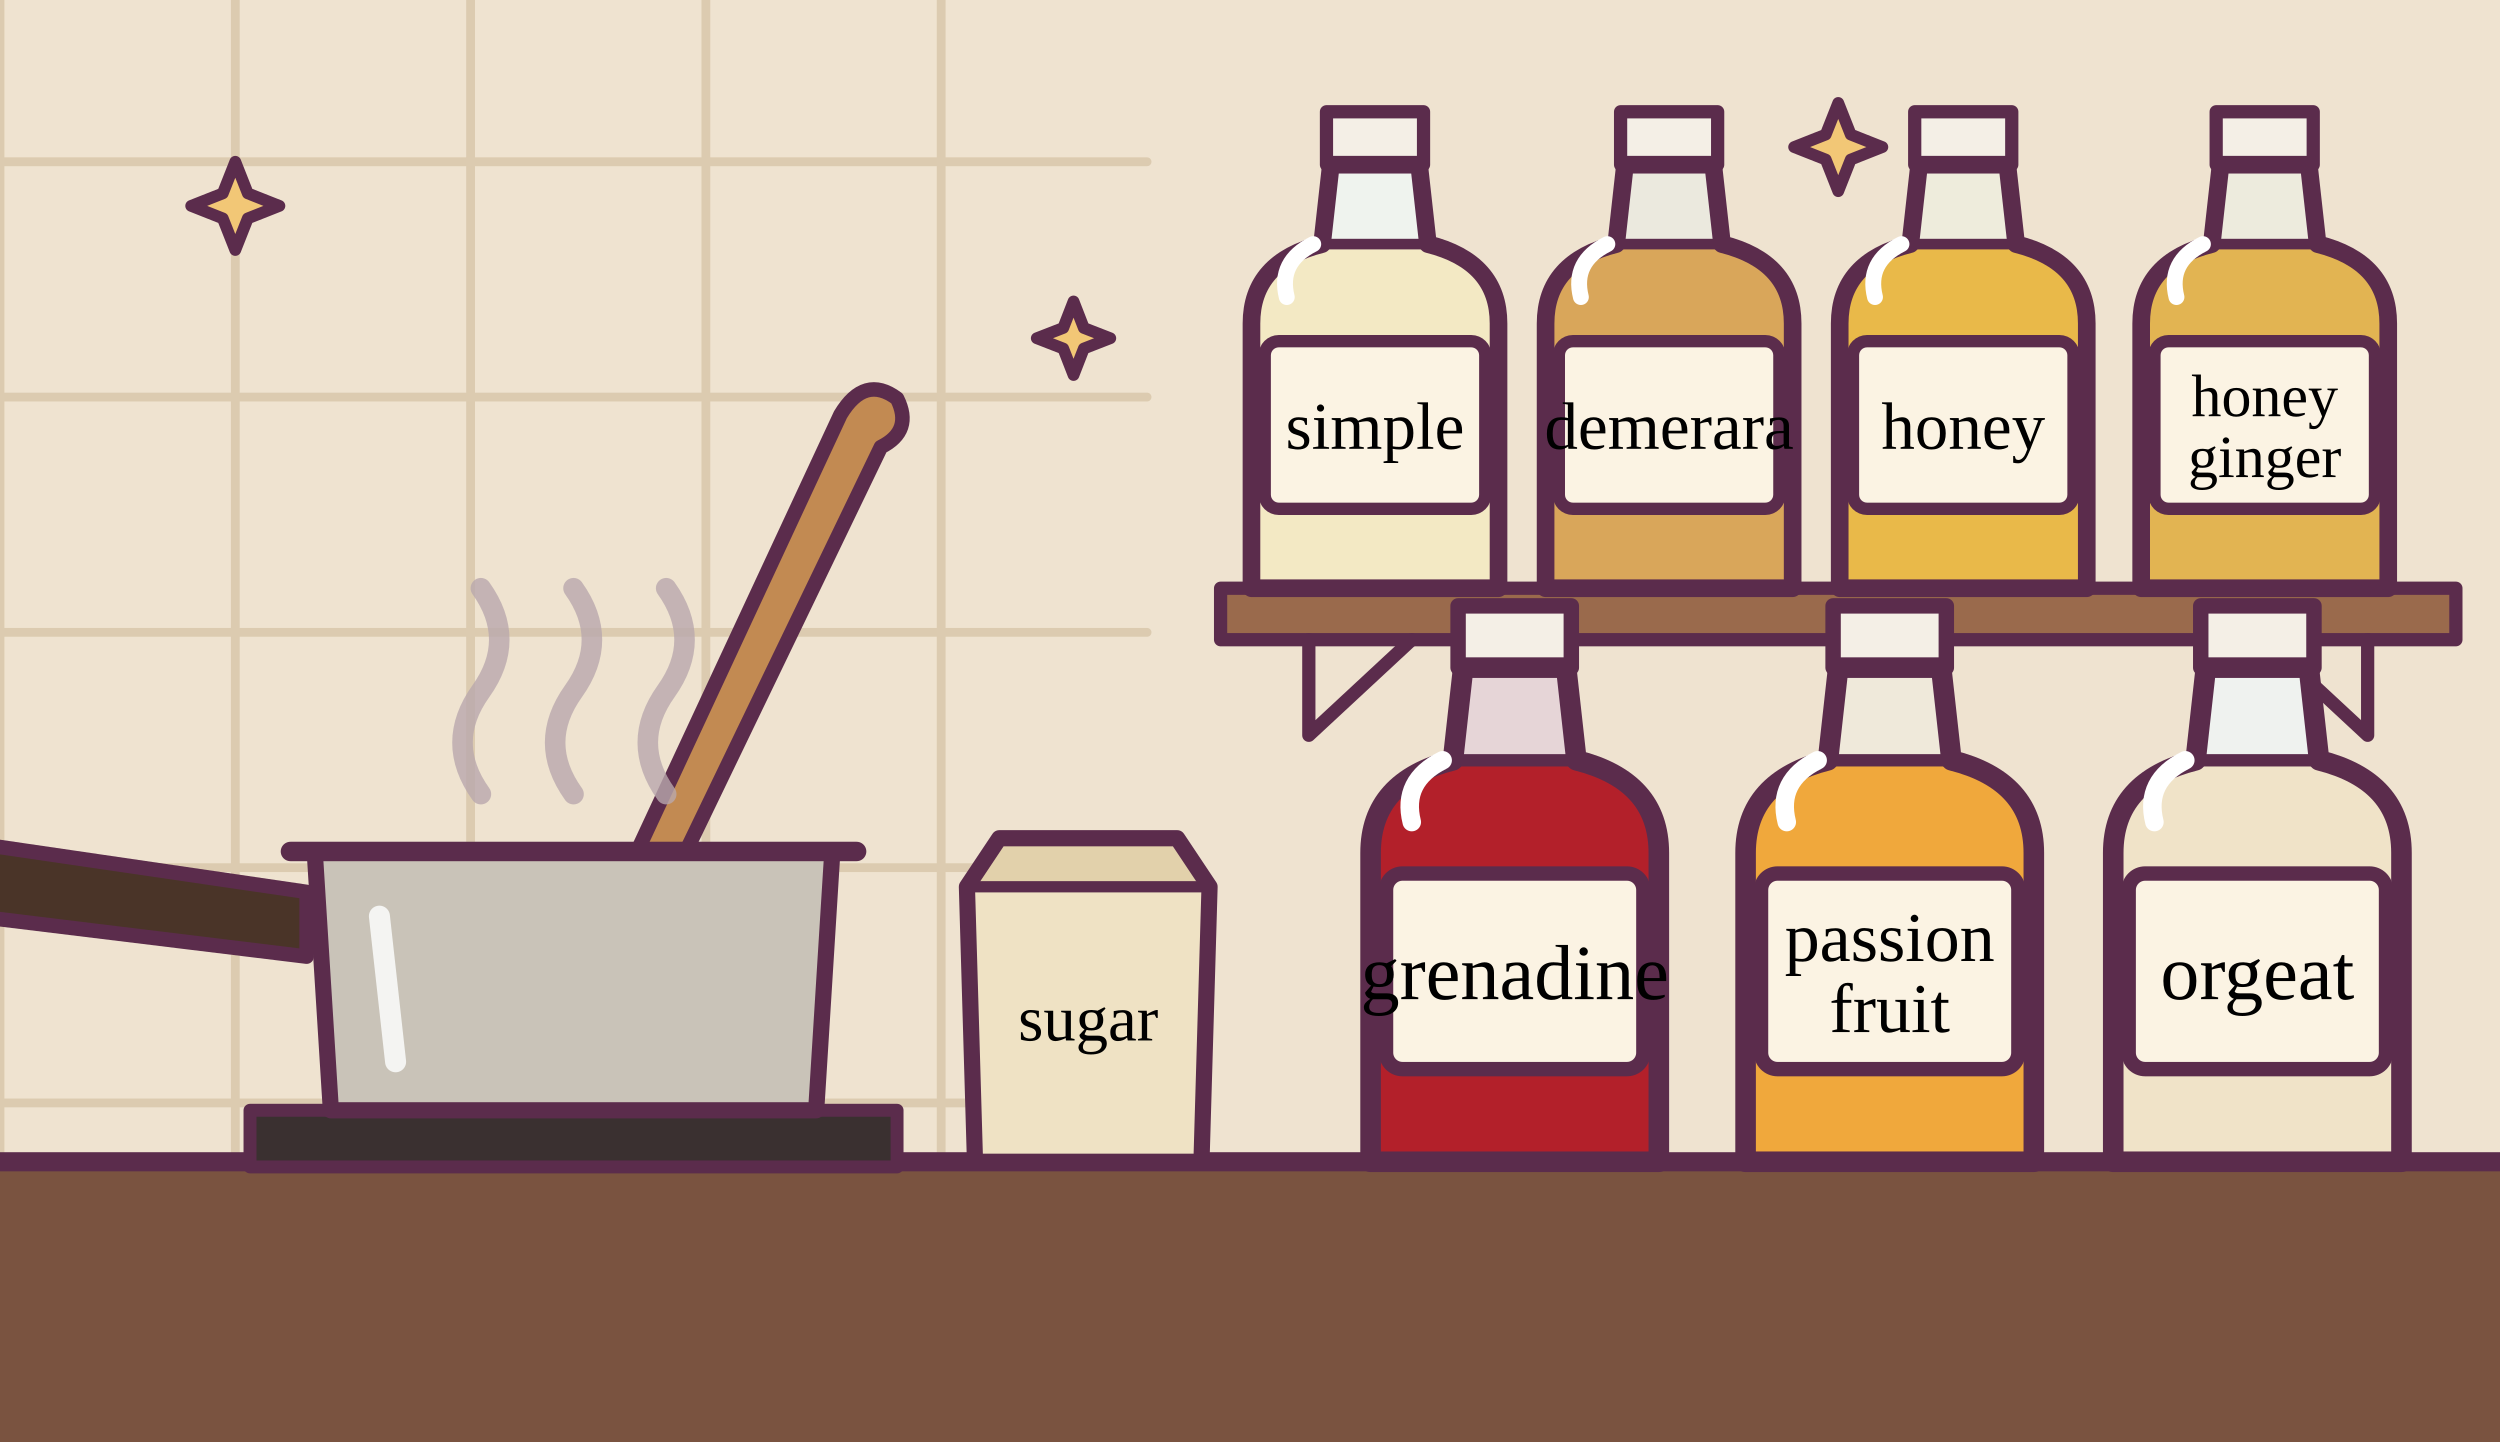
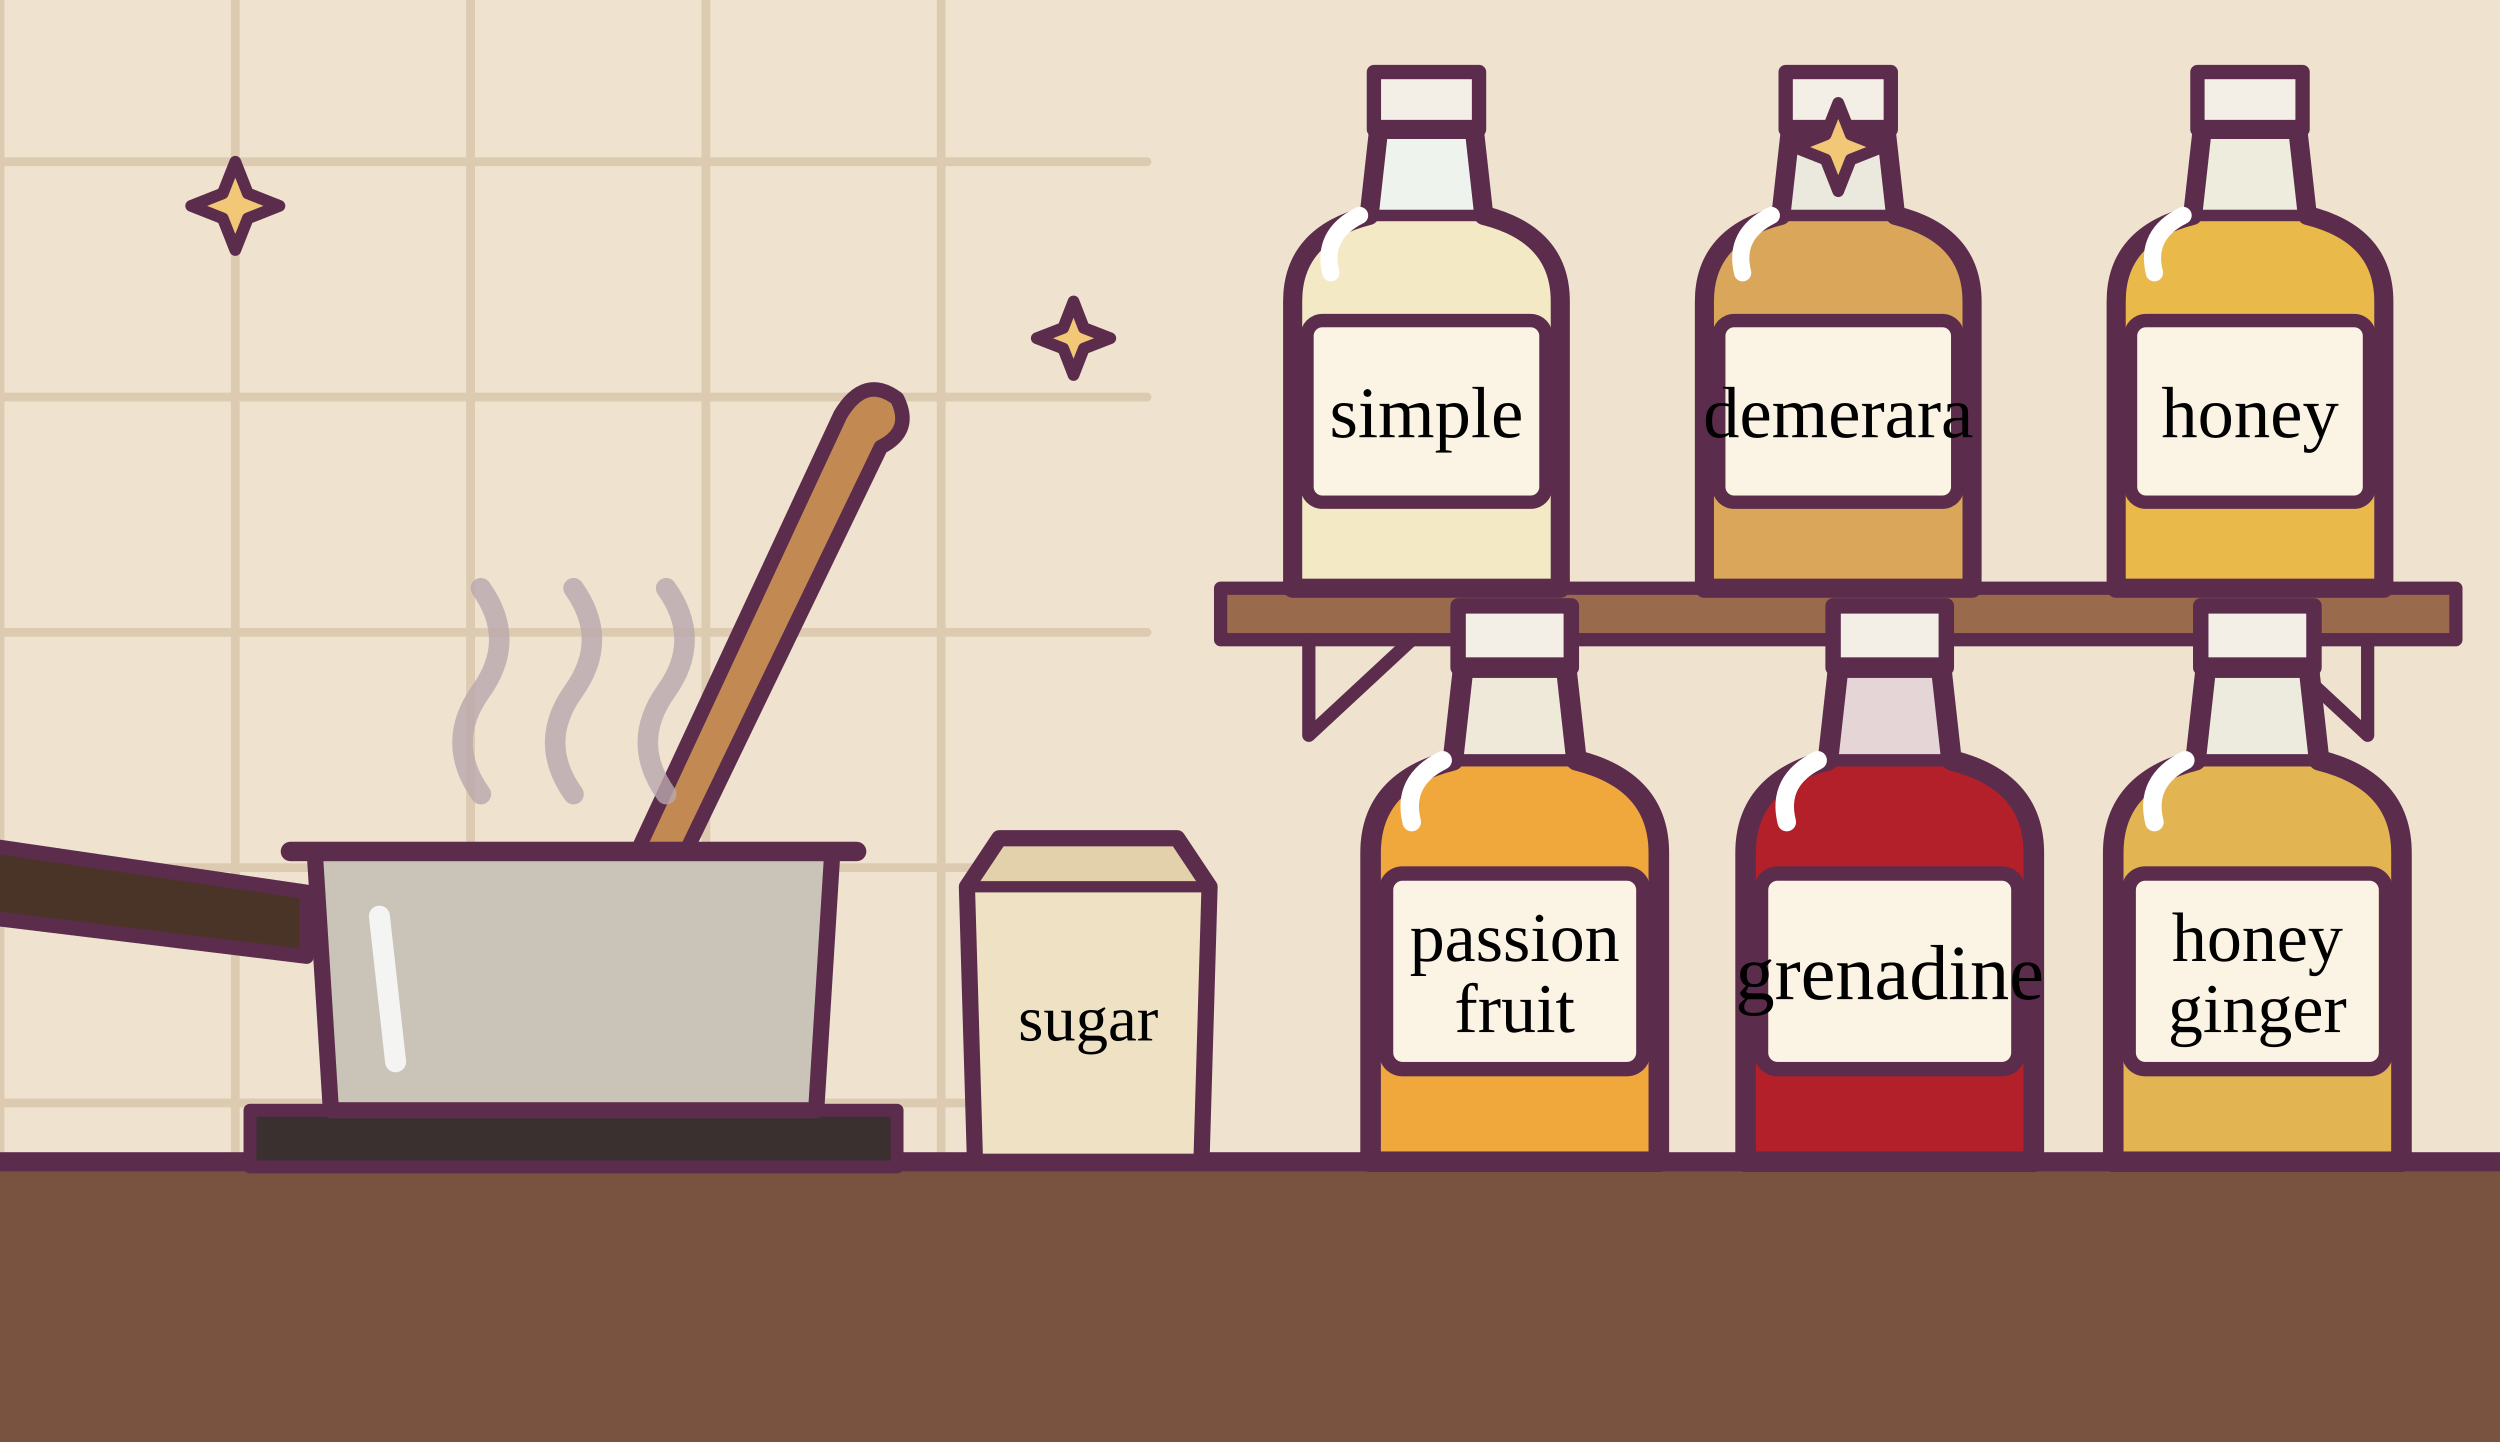
- <svg viewBox="0 0 340 196" role="img" aria-label="A pot of syrup steaming on the stove, a wooden spoon stirring it, and a bag of sugar beside it. On the shelf and the counter, seven bottles of homemade syrup: simple, demerara, honey, honey ginger, grenadine, passion fruit and orgeat.">
+ <svg viewBox="0 0 340 196" role="img" aria-label="A pot of syrup steaming on the stove, a wooden spoon stirring it, and a bag of sugar beside it. On the shelf and the counter, six bottles of homemade syrup: simple, demerara, honey, passion fruit, grenadine and honey ginger.">
  <g transform="translate(-30 -20)">
    <g filter="url(#wash)">
      <rect x="0" y="0" width="400" height="236" fill="#efe3d0" />
      <rect x="0" y="178" width="400" height="58" fill="#7a5340" />
    </g>
    <g filter="url(#crayon)" fill="none" stroke="#dccbb0" stroke-width="1.2" stroke-linecap="round" stroke-linejoin="round">
      <path d="M30 20 V178" />
      <path d="M62 20 V178" />
      <path d="M94 20 V178" />
      <path d="M126 20 V178" />
      <path d="M158 20 V178" />
      <path d="M30 42 H186" />
      <path d="M30 74 H186" />
      <path d="M30 106 H186" />
      <path d="M30 138 H186" />
      <path d="M30 170 H186" />
    </g>
    <g filter="url(#crayon)" fill="none" stroke="#5b2c4c" stroke-width="2.6" stroke-linecap="round" stroke-linejoin="round">
      <path d="M0 178 H400" />
    </g>
    <g filter="url(#wash)">
      <path d="M196 100 H364 V107 H196Z" fill="#9a6a4c" />
    </g>
    <g filter="url(#crayon)" fill="none" stroke="#5b2c4c" stroke-width="2.6" stroke-linecap="round" stroke-linejoin="round">
      <path d="M196 100 H364 V107 H196Z" stroke-width="1.8" />
      <path d="M208 107 L208 120 L222 107 M352 107 L352 120 L338 107" stroke-width="1.8" />
    </g>
-     <g transform="translate(217 100) scale(1.2)">
+     <g transform="translate(224 100) scale(1.3)">
      <g filter="url(#wash)">
        <path d="M-14 0 L-14 -30 Q-14 -37 -6 -39 L-5 -48 L5 -48 L6 -39 Q14 -37 14 -30 L14 0Z" fill="#f3e9c4" />
        <path d="M-5 -48 L5 -48 L6 -39 L-6 -39Z" fill="#eef4f6" opacity=".85" />
        <path d="M-5.5 -54 h11 v6 h-11Z" fill="#f4efe6" />
        <rect x="-12.5" y="-28" width="25" height="19" rx="1.6" fill="#fbf3e3" />
      </g>
      <g filter="url(#crayon)" fill="none" stroke="#5b2c4c" stroke-width="2.6" stroke-linecap="round" stroke-linejoin="round">
        <path d="M-14 0 L-14 -30 Q-14 -37 -6 -39 L-5 -48 L5 -48 L6 -39 Q14 -37 14 -30 L14 0Z" stroke-width="2" />
        <path d="M-5.5 -54 h11 v6 h-11Z" stroke-width="1.5" />
        <path d="M-6 -39 H6" stroke-width="1.2" />
        <rect x="-12.5" y="-28" width="25" height="19" rx="1.6" stroke-width="1.4" />
        <path d="M-10 -33 q-1 -4 3 -6" stroke="#ffffff" stroke-width="1.8" />
      </g>
      <text class="letter" x="0" y="-15.8" font-size="7.6" text-anchor="middle" textLength="22" lengthAdjust="spacingAndGlyphs">simple</text>
    </g>
-     <g transform="translate(257 100) scale(1.2)">
+     <g transform="translate(280 100) scale(1.3)">
      <g filter="url(#wash)">
        <path d="M-14 0 L-14 -30 Q-14 -37 -6 -39 L-5 -48 L5 -48 L6 -39 Q14 -37 14 -30 L14 0Z" fill="#d9a65a" />
        <path d="M-5 -48 L5 -48 L6 -39 L-6 -39Z" fill="#eef4f6" opacity=".85" />
        <path d="M-5.5 -54 h11 v6 h-11Z" fill="#f4efe6" />
        <rect x="-12.5" y="-28" width="25" height="19" rx="1.6" fill="#fbf3e3" />
      </g>
      <g filter="url(#crayon)" fill="none" stroke="#5b2c4c" stroke-width="2.6" stroke-linecap="round" stroke-linejoin="round">
        <path d="M-14 0 L-14 -30 Q-14 -37 -6 -39 L-5 -48 L5 -48 L6 -39 Q14 -37 14 -30 L14 0Z" stroke-width="2" />
        <path d="M-5.5 -54 h11 v6 h-11Z" stroke-width="1.5" />
        <path d="M-6 -39 H6" stroke-width="1.2" />
        <rect x="-12.5" y="-28" width="25" height="19" rx="1.6" stroke-width="1.4" />
        <path d="M-10 -33 q-1 -4 3 -6" stroke="#ffffff" stroke-width="1.8" />
      </g>
      <text class="letter" x="0" y="-15.8" font-size="7.6" text-anchor="middle" textLength="22" lengthAdjust="spacingAndGlyphs">demerara</text>
    </g>
-     <g transform="translate(297 100) scale(1.2)">
+     <g transform="translate(336 100) scale(1.3)">
      <g filter="url(#wash)">
        <path d="M-14 0 L-14 -30 Q-14 -37 -6 -39 L-5 -48 L5 -48 L6 -39 Q14 -37 14 -30 L14 0Z" fill="#e9b949" />
        <path d="M-5 -48 L5 -48 L6 -39 L-6 -39Z" fill="#eef4f6" opacity=".85" />
        <path d="M-5.5 -54 h11 v6 h-11Z" fill="#f4efe6" />
        <rect x="-12.5" y="-28" width="25" height="19" rx="1.6" fill="#fbf3e3" />
      </g>
      <g filter="url(#crayon)" fill="none" stroke="#5b2c4c" stroke-width="2.6" stroke-linecap="round" stroke-linejoin="round">
        <path d="M-14 0 L-14 -30 Q-14 -37 -6 -39 L-5 -48 L5 -48 L6 -39 Q14 -37 14 -30 L14 0Z" stroke-width="2" />
        <path d="M-5.5 -54 h11 v6 h-11Z" stroke-width="1.5" />
        <path d="M-6 -39 H6" stroke-width="1.2" />
        <rect x="-12.5" y="-28" width="25" height="19" rx="1.6" stroke-width="1.4" />
        <path d="M-10 -33 q-1 -4 3 -6" stroke="#ffffff" stroke-width="1.8" />
      </g>
      <text class="letter" x="0" y="-15.8" font-size="7.6" text-anchor="middle">honey</text>
    </g>
-     <g transform="translate(338 100) scale(1.2)">
-       <g filter="url(#wash)">
-         <path d="M-14 0 L-14 -30 Q-14 -37 -6 -39 L-5 -48 L5 -48 L6 -39 Q14 -37 14 -30 L14 0Z" fill="#e2b452" />
-         <path d="M-5 -48 L5 -48 L6 -39 L-6 -39Z" fill="#eef4f6" opacity=".85" />
-         <path d="M-5.5 -54 h11 v6 h-11Z" fill="#f4efe6" />
-         <rect x="-12.5" y="-28" width="25" height="19" rx="1.6" fill="#fbf3e3" />
-       </g>
-       <g filter="url(#crayon)" fill="none" stroke="#5b2c4c" stroke-width="2.6" stroke-linecap="round" stroke-linejoin="round">
-         <path d="M-14 0 L-14 -30 Q-14 -37 -6 -39 L-5 -48 L5 -48 L6 -39 Q14 -37 14 -30 L14 0Z" stroke-width="2" />
-         <path d="M-5.5 -54 h11 v6 h-11Z" stroke-width="1.5" />
-         <path d="M-6 -39 H6" stroke-width="1.2" />
-         <rect x="-12.5" y="-28" width="25" height="19" rx="1.6" stroke-width="1.4" />
-         <path d="M-10 -33 q-1 -4 3 -6" stroke="#ffffff" stroke-width="1.8" />
-       </g>
-       <text class="letter" x="0" y="-19.5" font-size="6.8" text-anchor="middle">honey</text>
-       <text class="letter" x="0" y="-12.6" font-size="6.8" text-anchor="middle">ginger</text>
-     </g>
    <g transform="translate(236 178) scale(1.4)">
-       <g filter="url(#wash)">
-         <path d="M-14 0 L-14 -30 Q-14 -37 -6 -39 L-5 -48 L5 -48 L6 -39 Q14 -37 14 -30 L14 0Z" fill="#b3202a" />
-         <path d="M-5 -48 L5 -48 L6 -39 L-6 -39Z" fill="#eef4f6" opacity=".85" />
-         <path d="M-5.5 -54 h11 v6 h-11Z" fill="#f4efe6" />
-         <rect x="-12.5" y="-28" width="25" height="19" rx="1.6" fill="#fbf3e3" />
-       </g>
-       <g filter="url(#crayon)" fill="none" stroke="#5b2c4c" stroke-width="2.6" stroke-linecap="round" stroke-linejoin="round">
-         <path d="M-14 0 L-14 -30 Q-14 -37 -6 -39 L-5 -48 L5 -48 L6 -39 Q14 -37 14 -30 L14 0Z" stroke-width="2" />
-         <path d="M-5.5 -54 h11 v6 h-11Z" stroke-width="1.5" />
-         <path d="M-6 -39 H6" stroke-width="1.2" />
-         <rect x="-12.5" y="-28" width="25" height="19" rx="1.6" stroke-width="1.4" />
-         <path d="M-10 -33 q-1 -4 3 -6" stroke="#ffffff" stroke-width="1.8" />
-       </g>
-       <text class="letter" x="0" y="-15.8" font-size="7.6" text-anchor="middle" textLength="22" lengthAdjust="spacingAndGlyphs">grenadine</text>
-     </g>
-     <g transform="translate(287 178) scale(1.4)">
      <g filter="url(#wash)">
        <path d="M-14 0 L-14 -30 Q-14 -37 -6 -39 L-5 -48 L5 -48 L6 -39 Q14 -37 14 -30 L14 0Z" fill="#f0a83c" />
        <path d="M-5 -48 L5 -48 L6 -39 L-6 -39Z" fill="#eef4f6" opacity=".85" />
        <path d="M-5.5 -54 h11 v6 h-11Z" fill="#f4efe6" />
        <rect x="-12.5" y="-28" width="25" height="19" rx="1.6" fill="#fbf3e3" />
      </g>
      <g filter="url(#crayon)" fill="none" stroke="#5b2c4c" stroke-width="2.6" stroke-linecap="round" stroke-linejoin="round">
        <path d="M-14 0 L-14 -30 Q-14 -37 -6 -39 L-5 -48 L5 -48 L6 -39 Q14 -37 14 -30 L14 0Z" stroke-width="2" />
        <path d="M-5.5 -54 h11 v6 h-11Z" stroke-width="1.5" />
        <path d="M-6 -39 H6" stroke-width="1.2" />
        <rect x="-12.5" y="-28" width="25" height="19" rx="1.6" stroke-width="1.4" />
        <path d="M-10 -33 q-1 -4 3 -6" stroke="#ffffff" stroke-width="1.8" />
      </g>
      <text class="letter" x="0" y="-19.5" font-size="6.8" text-anchor="middle" textLength="22" lengthAdjust="spacingAndGlyphs">passion</text>
      <text class="letter" x="0" y="-12.6" font-size="6.8" text-anchor="middle">fruit</text>
    </g>
-     <g transform="translate(337 178) scale(1.4)">
+     <g transform="translate(287 178) scale(1.4)">
      <g filter="url(#wash)">
-         <path d="M-14 0 L-14 -30 Q-14 -37 -6 -39 L-5 -48 L5 -48 L6 -39 Q14 -37 14 -30 L14 0Z" fill="#f0e3c8" />
+         <path d="M-14 0 L-14 -30 Q-14 -37 -6 -39 L-5 -48 L5 -48 L6 -39 Q14 -37 14 -30 L14 0Z" fill="#b3202a" />
        <path d="M-5 -48 L5 -48 L6 -39 L-6 -39Z" fill="#eef4f6" opacity=".85" />
        <path d="M-5.5 -54 h11 v6 h-11Z" fill="#f4efe6" />
        <rect x="-12.5" y="-28" width="25" height="19" rx="1.6" fill="#fbf3e3" />
      </g>
      <g filter="url(#crayon)" fill="none" stroke="#5b2c4c" stroke-width="2.6" stroke-linecap="round" stroke-linejoin="round">
        <path d="M-14 0 L-14 -30 Q-14 -37 -6 -39 L-5 -48 L5 -48 L6 -39 Q14 -37 14 -30 L14 0Z" stroke-width="2" />
        <path d="M-5.5 -54 h11 v6 h-11Z" stroke-width="1.5" />
        <path d="M-6 -39 H6" stroke-width="1.2" />
        <rect x="-12.5" y="-28" width="25" height="19" rx="1.6" stroke-width="1.4" />
        <path d="M-10 -33 q-1 -4 3 -6" stroke="#ffffff" stroke-width="1.8" />
      </g>
-       <text class="letter" x="0" y="-15.8" font-size="7.6" text-anchor="middle" textLength="22" lengthAdjust="spacingAndGlyphs">orgeat</text>
+       <text class="letter" x="0" y="-15.8" font-size="7.6" text-anchor="middle" textLength="22" lengthAdjust="spacingAndGlyphs">grenadine</text>
+     </g>
+     <g transform="translate(337 178) scale(1.4)">
+       <g filter="url(#wash)">
+         <path d="M-14 0 L-14 -30 Q-14 -37 -6 -39 L-5 -48 L5 -48 L6 -39 Q14 -37 14 -30 L14 0Z" fill="#e2b452" />
+         <path d="M-5 -48 L5 -48 L6 -39 L-6 -39Z" fill="#eef4f6" opacity=".85" />
+         <path d="M-5.5 -54 h11 v6 h-11Z" fill="#f4efe6" />
+         <rect x="-12.5" y="-28" width="25" height="19" rx="1.6" fill="#fbf3e3" />
+       </g>
+       <g filter="url(#crayon)" fill="none" stroke="#5b2c4c" stroke-width="2.6" stroke-linecap="round" stroke-linejoin="round">
+         <path d="M-14 0 L-14 -30 Q-14 -37 -6 -39 L-5 -48 L5 -48 L6 -39 Q14 -37 14 -30 L14 0Z" stroke-width="2" />
+         <path d="M-5.5 -54 h11 v6 h-11Z" stroke-width="1.5" />
+         <path d="M-6 -39 H6" stroke-width="1.2" />
+         <rect x="-12.5" y="-28" width="25" height="19" rx="1.6" stroke-width="1.4" />
+         <path d="M-10 -33 q-1 -4 3 -6" stroke="#ffffff" stroke-width="1.8" />
+       </g>
+       <text class="letter" x="0" y="-19.5" font-size="6.8" text-anchor="middle">honey</text>
+       <text class="letter" x="0" y="-12.6" font-size="6.8" text-anchor="middle">ginger</text>
    </g>
    <g transform="translate(108 171) scale(1.1)">
      <g class="stir">
        <g filter="url(#wash)">
          <path d="M6 -28 L33 -86 Q36 -91 40 -88 Q42 -84 38 -82 L11 -26Z" fill="#c28a52" />
        </g>
        <g filter="url(#crayon)" fill="none" stroke="#5b2c4c" stroke-width="2.6" stroke-linecap="round" stroke-linejoin="round">
          <path d="M6 -28 L33 -86 Q36 -91 40 -88 Q42 -84 38 -82 L11 -26" stroke-width="1.8" />
        </g>
      </g>
      <g filter="url(#wash)">
        <path d="M-40 0 h80 v7 h-80Z" fill="#3a3030" />
        <path d="M-33 -27 L-74 -33 Q-79 -29 -74 -24 L-33 -19Z" fill="#4a3428" />
        <path d="M-32 -32 L-30 0 L30 0 L32 -32Z" fill="#c9c3b8" />
      </g>
      <g filter="url(#crayon)" fill="none" stroke="#5b2c4c" stroke-width="2.6" stroke-linecap="round" stroke-linejoin="round">
        <path d="M-40 0 h80 v7 h-80Z" stroke-width="1.6" />
        <path d="M-33 -27 L-74 -33 Q-79 -29 -74 -24 L-33 -19Z" stroke-width="1.8" />
        <path d="M-32 -32 L-30 0 L30 0 L32 -32Z" stroke-width="2" />
        <path d="M-35 -32 H35" stroke-width="2.4" />
        <path d="M-24 -24 L-22 -6" stroke="#f4f4f2" stroke-width="2.6" />
      </g>
    </g>
    <g transform="translate(178 178) scale(1.1)">
      <g filter="url(#wash)">
        <path d="M-14 0 L-15 -34 L-11 -40 L11 -40 L15 -34 L14 0Z" fill="#efe2c4" />
        <path d="M-15 -34 L15 -34 L11 -40 L-11 -40Z" fill="#e2d1ab" />
      </g>
      <g filter="url(#crayon)" fill="none" stroke="#5b2c4c" stroke-width="2.6" stroke-linecap="round" stroke-linejoin="round">
        <path d="M-14 0 L-15 -34 L-11 -40 L11 -40 L15 -34 L14 0Z" stroke-width="2" />
        <path d="M-15 -34 H15" stroke-width="1.4" />
      </g>
      <text class="letter" x="0" y="-15" font-size="8" text-anchor="middle">sugar</text>
    </g>
    <path class="steam s0" d="M95.4 128 q-5 -7 0 -14 q5 -7 0 -14" stroke="#b9a8ad" stroke-width="2.8" fill="none" stroke-linecap="round" opacity=".8" />
    <path class="steam s1" d="M108 128 q-5 -7 0 -14 q5 -7 0 -14" stroke="#b9a8ad" stroke-width="2.8" fill="none" stroke-linecap="round" opacity=".8" />
    <path class="steam s2" d="M120.6 128 q-5 -7 0 -14 q5 -7 0 -14" stroke="#b9a8ad" stroke-width="2.8" fill="none" stroke-linecap="round" opacity=".8" />
    <g class="twinkle" style="transform-origin:62px 48px">
      <path d="M62 42 L63.7 46.3 L68 48 L63.7 49.7 L62 54 L60.3 49.7 L56 48 L60.3 46.3Z" fill="#f2c776" stroke="#5b2c4c" stroke-width="1.6" stroke-linejoin="round" />
    </g>
    <g class="twinkle d2" style="transform-origin:176px 66px">
      <path d="M176 61 L177.4 64.6 L181 66 L177.4 67.4 L176 71 L174.6 67.4 L171 66 L174.6 64.6Z" fill="#f2c776" stroke="#5b2c4c" stroke-width="1.6" stroke-linejoin="round" />
    </g>
    <g class="twinkle d3" style="transform-origin:280px 40px">
      <path d="M280 34 L281.7 38.3 L286 40 L281.7 41.7 L280 46 L278.3 41.7 L274 40 L278.3 38.3Z" fill="#f2c776" stroke="#5b2c4c" stroke-width="1.6" stroke-linejoin="round" />
    </g>
  </g>
</svg>
